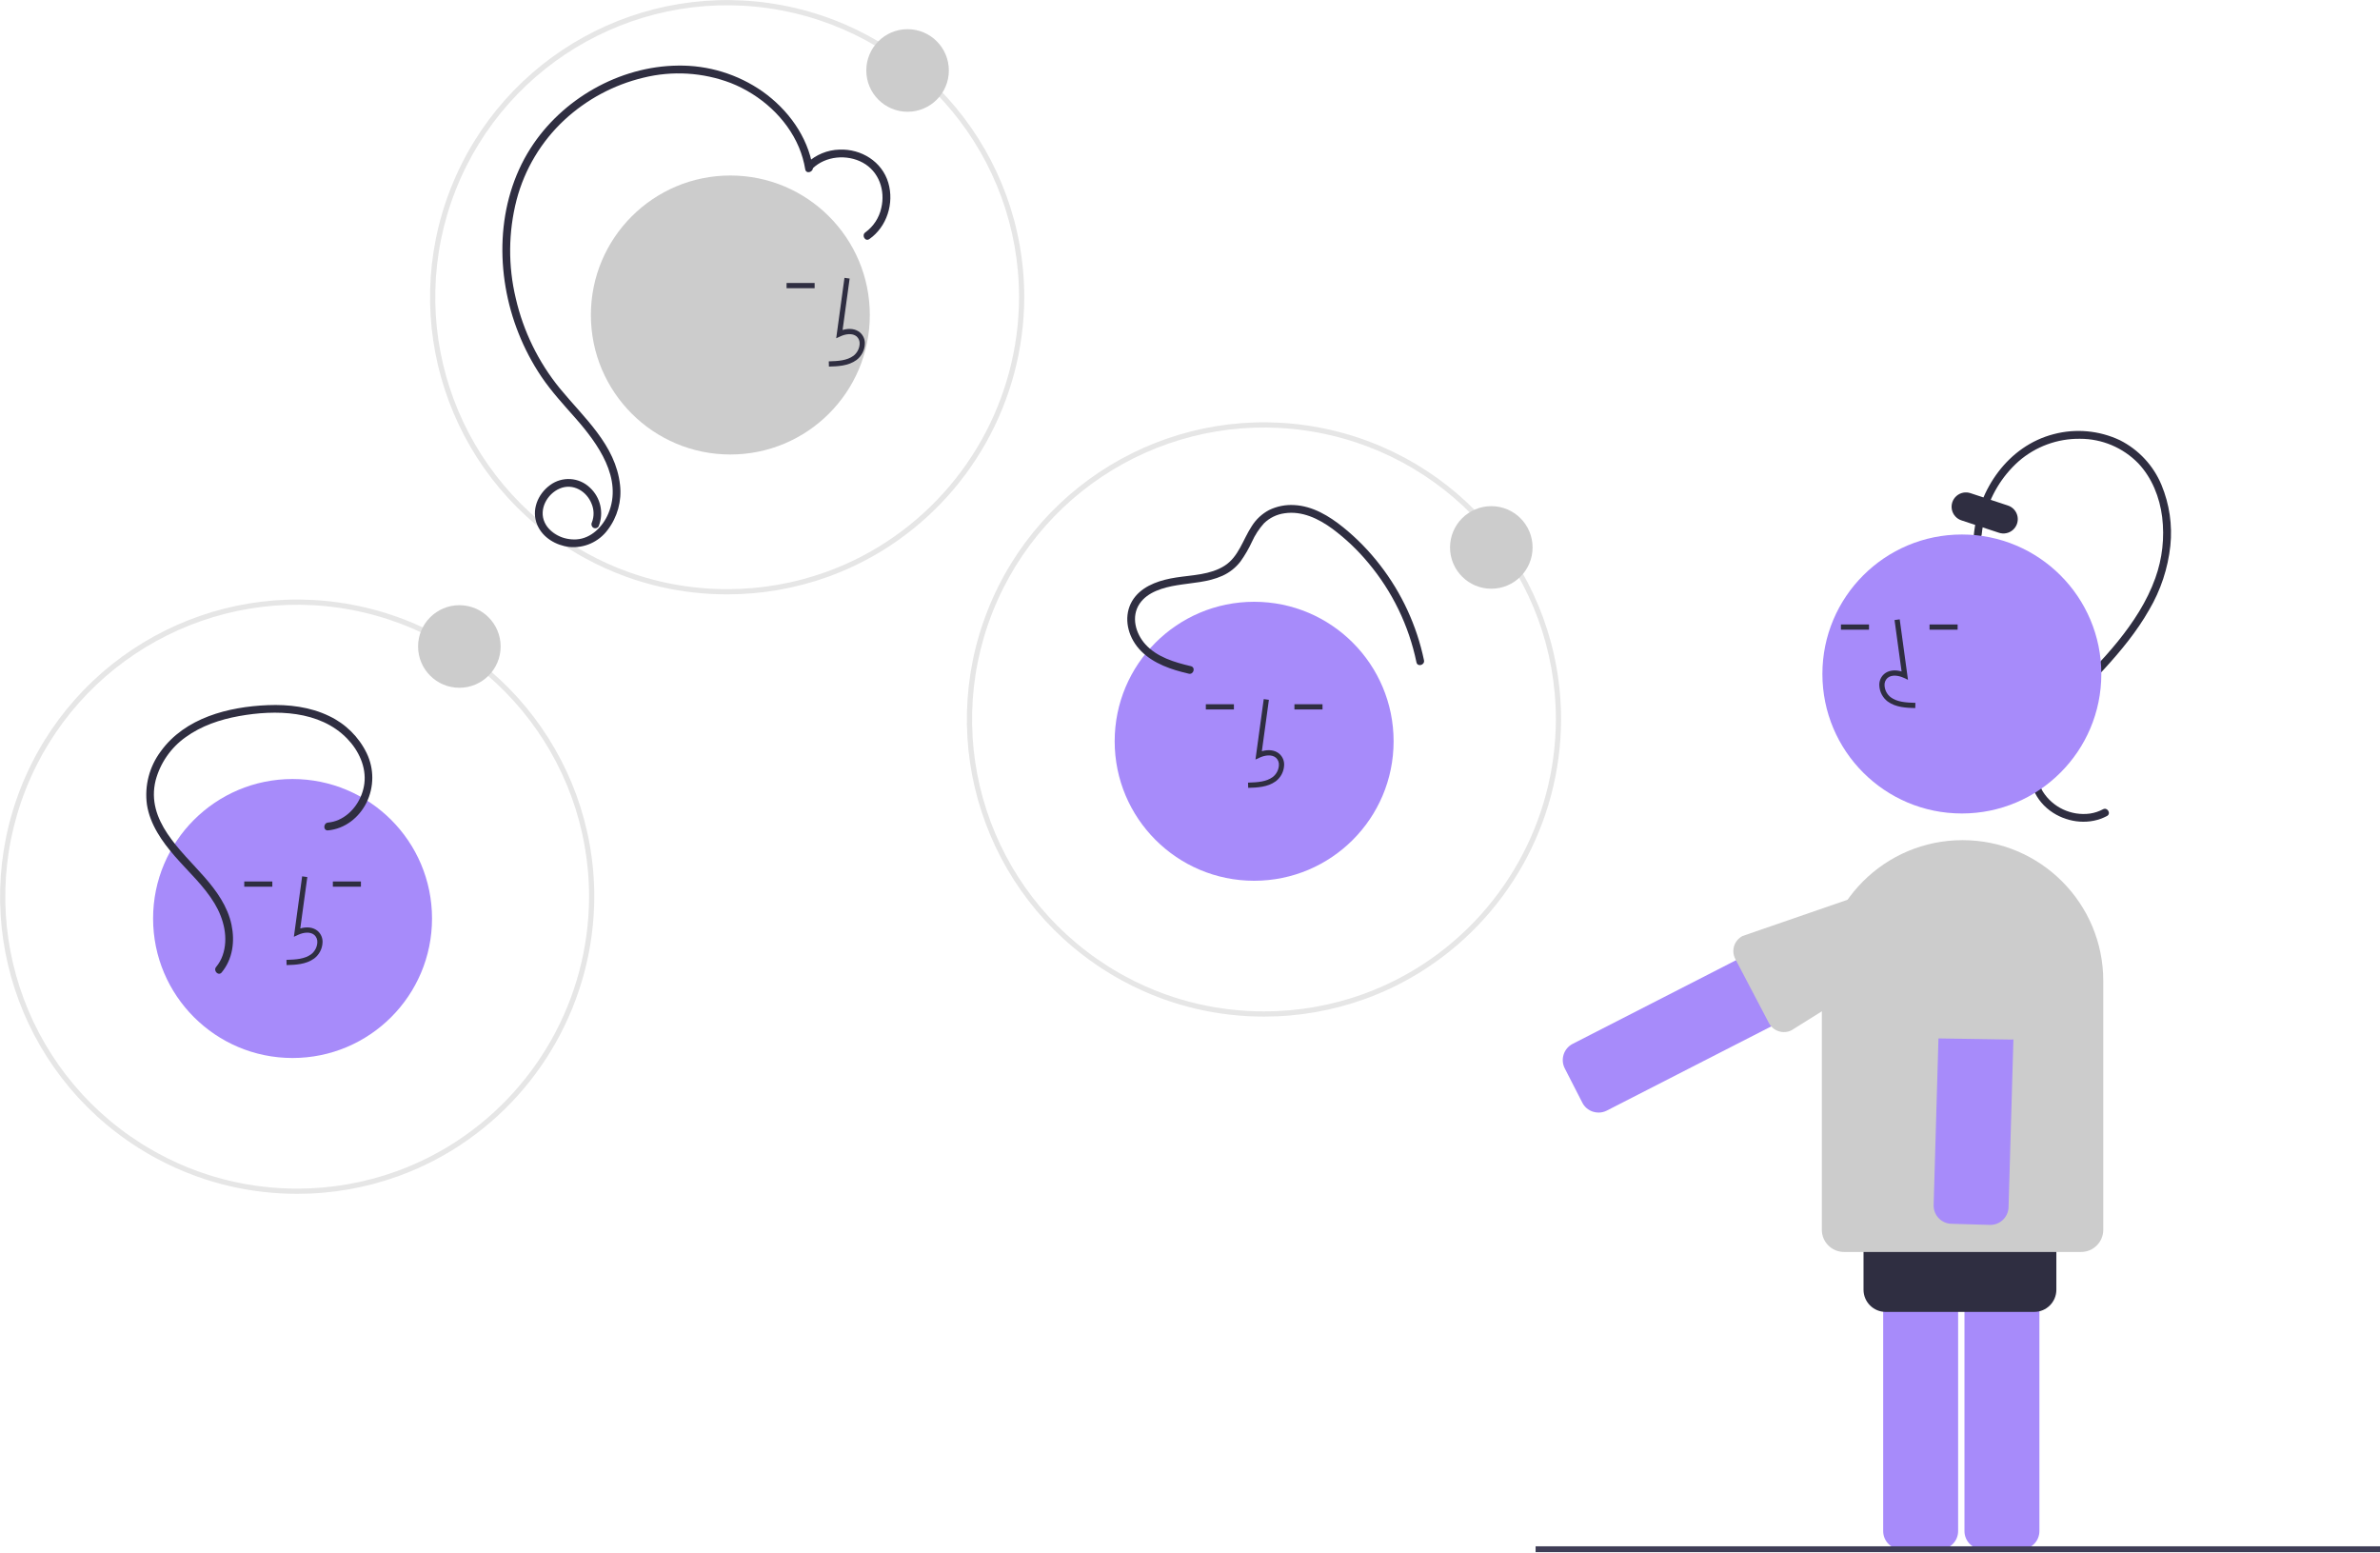
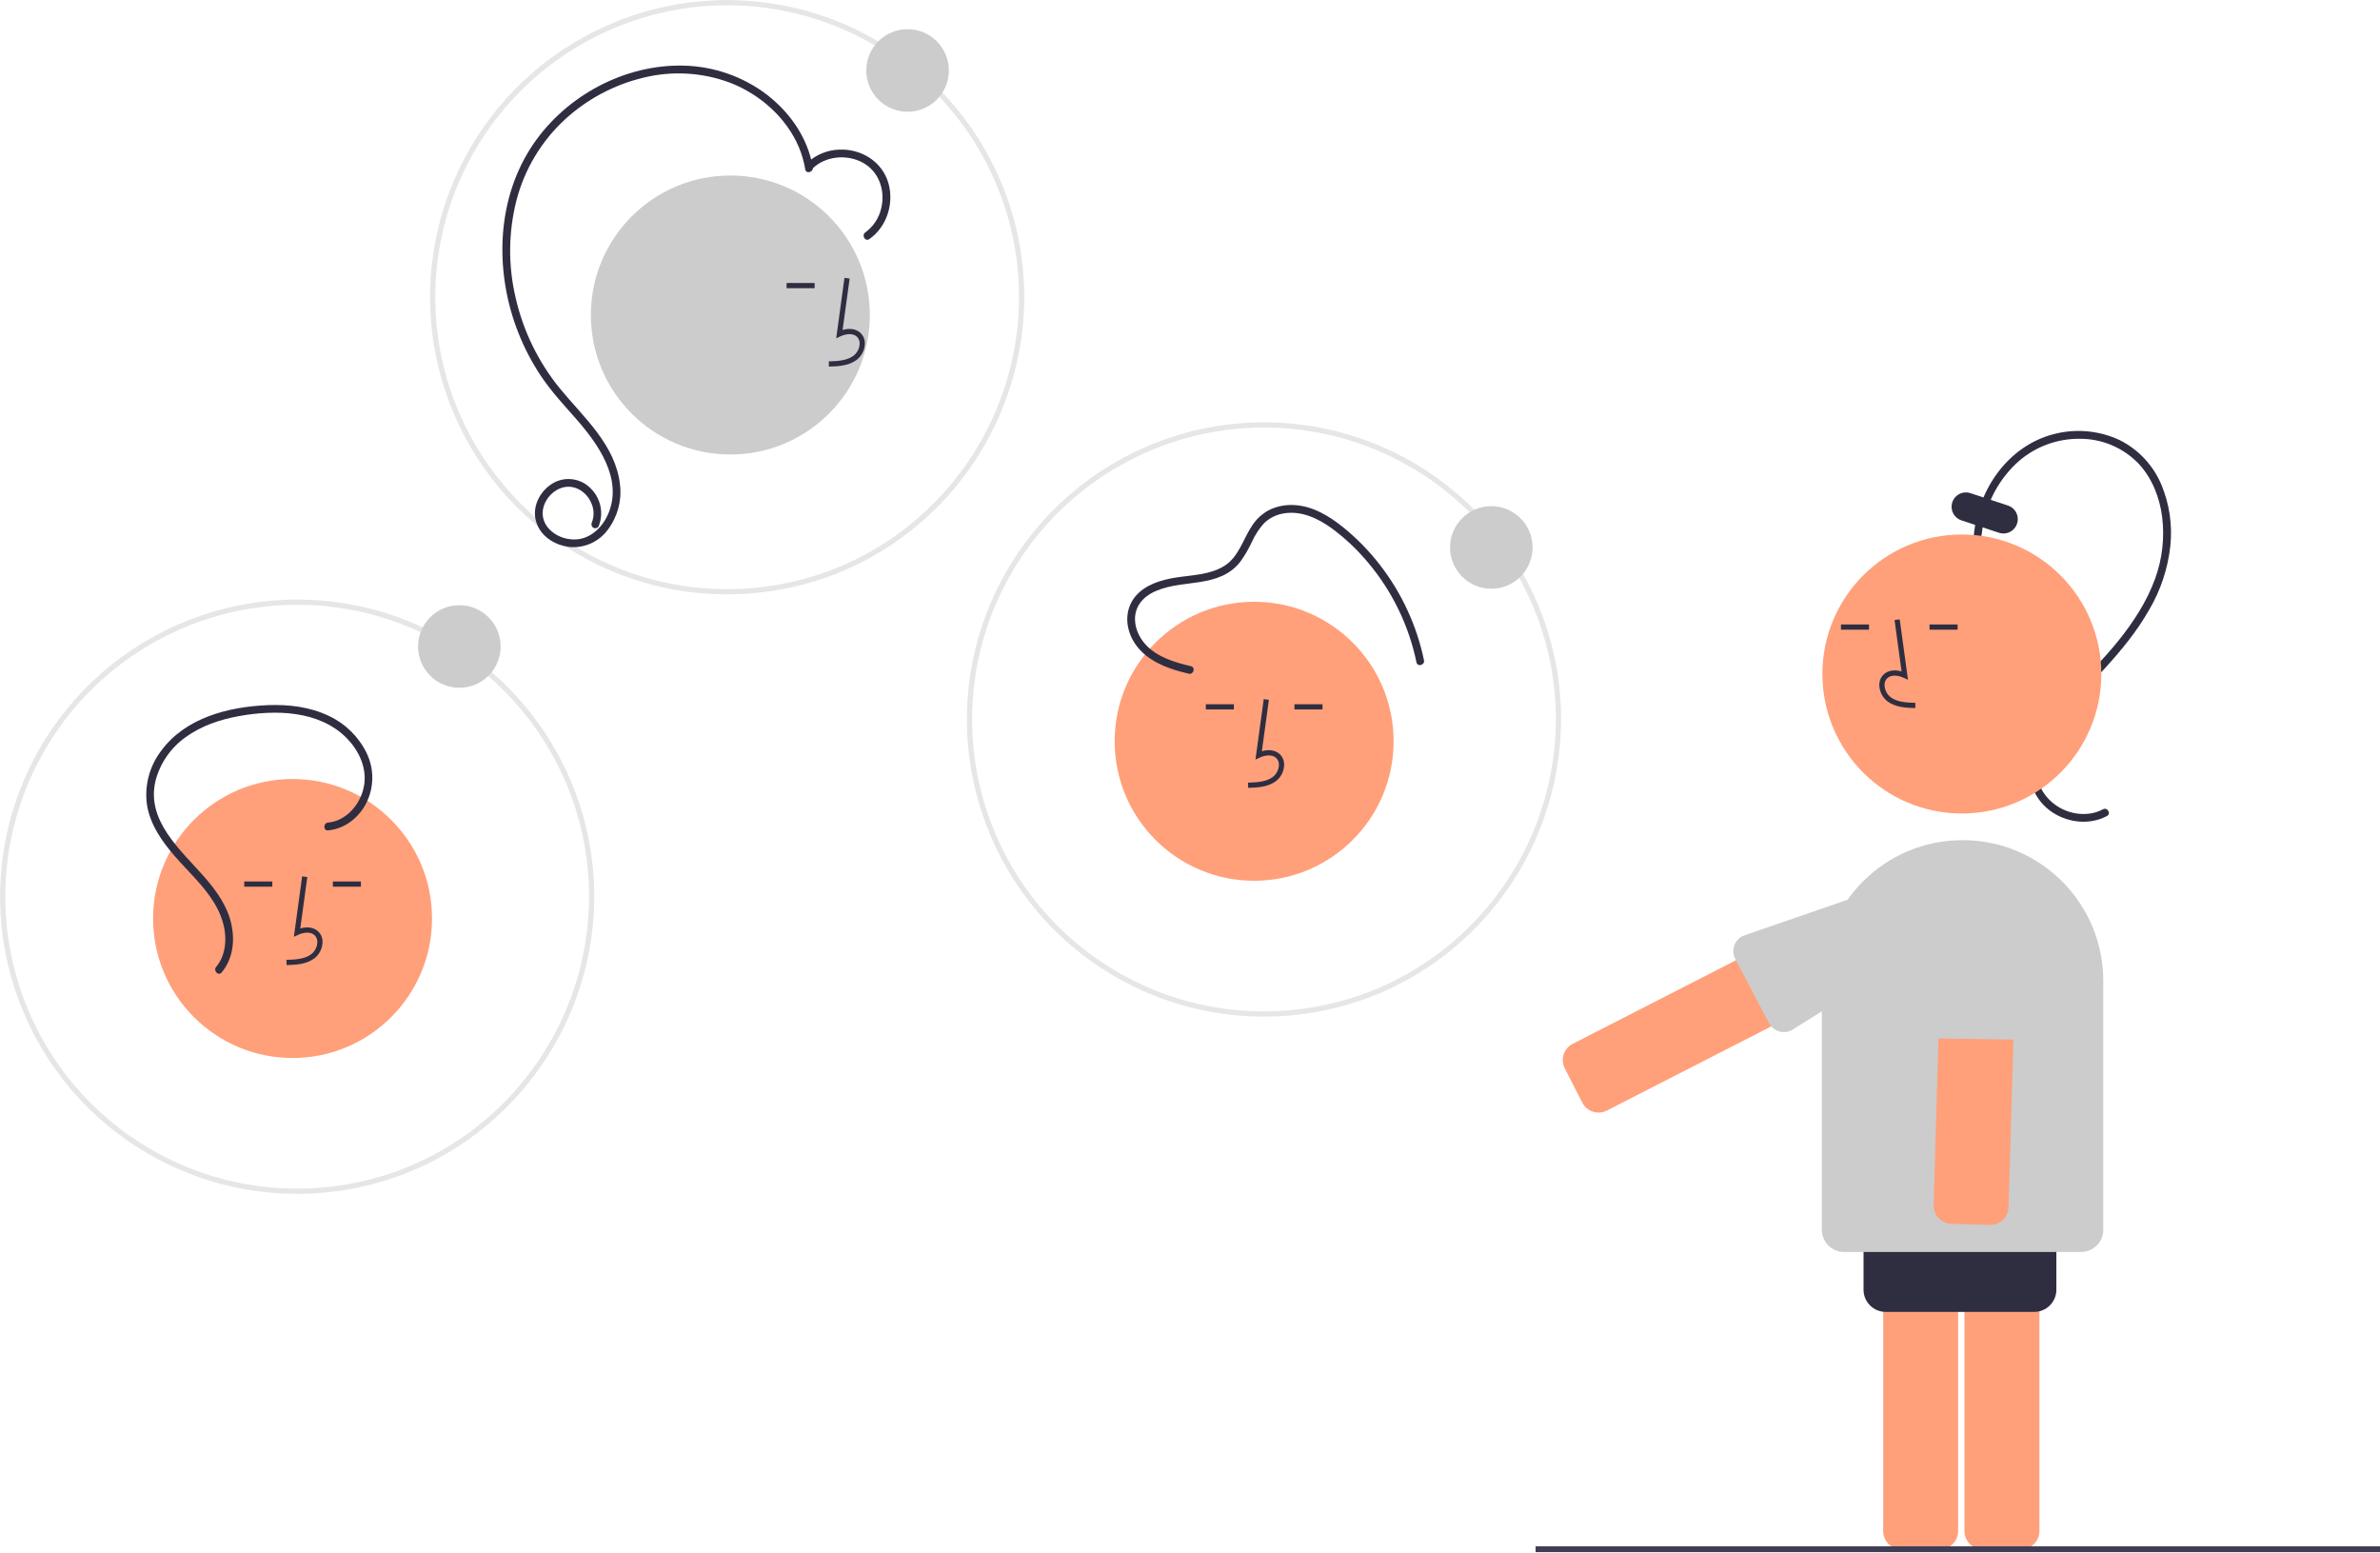
<svg xmlns="http://www.w3.org/2000/svg" id="acb0935a-a5d3-4db2-8c3a-1d54a68cd318" data-name="Layer 1" width="913.307" height="595.513" viewBox="0 0 913.307 595.513">
-   <path d="M887.763,746.68H873.004a7.008,7.008,0,0,1-7-7V616.667a7.008,7.008,0,0,1,7-7h14.759a7.008,7.008,0,0,1,7,7V739.68A7.008,7.008,0,0,1,887.763,746.68Z" transform="translate(-143.3464 -152.2437)" fill="#A78BFA" />
-   <path d="M918.956,746.68H904.196a7.008,7.008,0,0,1-7-7V616.667a7.008,7.008,0,0,1,7-7h14.76a7.008,7.008,0,0,1,7,7V739.68A7.008,7.008,0,0,1,918.956,746.68Z" transform="translate(-143.3464 -152.2437)" fill="#A78BFA" />
+   <path d="M887.763,746.68H873.004a7.008,7.008,0,0,1-7-7V616.667a7.008,7.008,0,0,1,7-7h14.759a7.008,7.008,0,0,1,7,7V739.68A7.008,7.008,0,0,1,887.763,746.68Z" transform="translate(-143.3464 -152.2437)" fill="#FFA07A" />
+   <path d="M918.956,746.68H904.196a7.008,7.008,0,0,1-7-7V616.667a7.008,7.008,0,0,1,7-7h14.76a7.008,7.008,0,0,1,7,7V739.68A7.008,7.008,0,0,1,918.956,746.68Z" transform="translate(-143.3464 -152.2437)" fill="#FFA07A" />
  <path d="M923.96,655.585h-57a8.51,8.51,0,0,1-8.5-8.5v-16a8.51,8.51,0,0,1,8.5-8.5h57a8.51,8.51,0,0,1,8.5,8.5v16A8.51,8.51,0,0,1,923.96,655.585Z" transform="translate(-143.3464 -152.2437)" fill="#2f2e41" />
  <path d="M900.806,357.308c1.742-17.359,13.15-33.959,30.567-38.477a37.3,37.3,0,0,1,25.475,2.311,33.729,33.729,0,0,1,15.956,17.171,47.98,47.98,0,0,1,3.402,23.311,61.339,61.339,0,0,1-8.117,24.556c-4.724,8.329-10.867,15.774-17.315,22.815-6.57,7.173-14.002,13.773-19.53,21.827-4.903,7.142-8.845,16.843-4.014,25.063a18.511,18.511,0,0,0,18.183,8.494,15.414,15.414,0,0,0,4.947-1.642c1.703-.909,3.22,1.68,1.514,2.59-6.47,3.454-14.515,2.672-20.627-1.213-7.045-4.477-10.19-12.379-8.87-20.548,1.506-9.313,8-17.31,14.235-24.013,6.513-7.003,13.335-13.689,19.368-21.128,5.959-7.348,11.28-15.459,14.47-24.418a51.06,51.06,0,0,0,2.61-23.387c-.95-7.537-3.881-15.006-9.139-20.582a31.115,31.115,0,0,0-22.385-9.446,35.198,35.198,0,0,0-23.59,8.673,42.746,42.746,0,0,0-13.028,21.719,44.018,44.018,0,0,0-1.11,6.324c-.191,1.903-3.193,1.923-3,0Z" transform="translate(-143.3464 -152.2437)" fill="#2f2e41" />
  <path d="M910.352,356.62,896.108,351.917a5.5,5.5,0,1,1,3.449-10.444l14.244,4.703a5.5,5.5,0,1,1-3.449,10.444Z" transform="translate(-143.3464 -152.2437)" fill="#2f2e41" />
  <rect x="589.275" y="593.272" width="324.033" height="2.241" fill="#3f3d56" />
  <path d="M628.322,542.285a114.633,114.633,0,0,1-25.717-2.926,113.133,113.133,0,0,1-12.801-3.774h-0l-.175-.06a113.828,113.828,0,0,1-15.638-7.043c-1.292-.694-2.598-1.439-3.877-2.211-.88-.521-1.748-1.055-2.616-1.6A114.007,114.007,0,1,1,742.4,428.285v-.001a114.571,114.571,0,0,1-54.75,97.405c-1.958,1.194-3.978,2.339-6.172,3.499-2.984,1.58-6.033,3.018-9.072,4.279l-.563.241c-1.051.435-2.103.85-3.164,1.243-.483.188-.991.38-1.499.563a113.947,113.947,0,0,1-38.746,6.77Zm-38.169-8.697.167.057A110.928,110.928,0,0,0,603.056,537.41a112.577,112.577,0,0,0,25.268,2.875c.036,0,.073.002.11,0a111.959,111.959,0,0,0,38.068-6.65c.492-.178.984-.364,1.467-.553.842-.312,1.668-.634,2.492-.968v-.001l.622-.264c3.165-1.292,6.348-2.781,9.46-4.429,2.159-1.142,4.143-2.267,6.067-3.439a112.562,112.562,0,0,0,53.791-95.695v-.001A112.007,112.007,0,1,0,568.564,522.979c.851.534,1.703,1.059,2.575,1.575,1.259.759,2.536,1.487,3.804,2.169A111.849,111.849,0,0,0,590.153,533.588Z" transform="translate(-143.3464 -152.2437)" fill="#e6e6e6" />
  <path d="M422.322,380.285a114.633,114.633,0,0,1-25.717-2.926,113.133,113.133,0,0,1-12.801-3.774h-0l-.175-.06a113.828,113.828,0,0,1-15.638-7.043c-1.292-.694-2.598-1.439-3.877-2.211-.88-.521-1.748-1.055-2.616-1.6A114.007,114.007,0,1,1,536.4,266.285v-.001a114.571,114.571,0,0,1-54.75,97.405c-1.958,1.194-3.978,2.339-6.172,3.499-2.984,1.58-6.033,3.018-9.072,4.279l-.563.241c-1.051.435-2.103.85-3.164,1.243-.483.188-.991.38-1.499.563a113.947,113.947,0,0,1-38.746,6.77C422.397,380.284,422.361,380.285,422.322,380.285Zm-38.169-8.697.167.057A110.928,110.928,0,0,0,397.056,375.41a112.577,112.577,0,0,0,25.268,2.875c.037,0,.073.001.11,0a111.959,111.959,0,0,0,38.068-6.65c.492-.178.984-.364,1.467-.553.842-.312,1.668-.634,2.492-.968v-.001l.622-.264c3.165-1.292,6.348-2.781,9.46-4.429,2.159-1.142,4.143-2.267,6.067-3.439a112.562,112.562,0,0,0,53.791-95.695v-.001A112.007,112.007,0,1,0,362.564,360.979c.851.534,1.703,1.059,2.575,1.575,1.259.759,2.536,1.487,3.804,2.169A111.849,111.849,0,0,0,384.153,371.588Z" transform="translate(-143.3464 -152.2437)" fill="#e6e6e6" />
  <path d="M257.322,610.285a114.633,114.633,0,0,1-25.717-2.926,113.133,113.133,0,0,1-12.801-3.774h-0l-.175-.06a113.828,113.828,0,0,1-15.638-7.043c-1.292-.694-2.598-1.439-3.877-2.211-.88-.521-1.748-1.055-2.616-1.6A114.007,114.007,0,1,1,371.4,496.285v-.001a114.571,114.571,0,0,1-54.75,97.405c-1.958,1.194-3.978,2.339-6.172,3.499-2.984,1.58-6.033,3.018-9.072,4.279l-.563.241c-1.051.435-2.103.85-3.164,1.243-.483.188-.991.38-1.499.563a113.947,113.947,0,0,1-38.746,6.77C257.397,610.286,257.36,610.285,257.322,610.285Zm-38.169-8.697.167.057A110.928,110.928,0,0,0,232.056,605.41a112.577,112.577,0,0,0,25.268,2.875c.036.002.071.001.11,0a111.959,111.959,0,0,0,38.068-6.65c.492-.178.984-.364,1.467-.553.842-.312,1.668-.634,2.492-.968v-.001l.622-.264c3.165-1.292,6.348-2.781,9.46-4.429,2.159-1.142,4.143-2.267,6.067-3.439a112.562,112.562,0,0,0,53.791-95.695v-.001A112.007,112.007,0,1,0,197.564,590.979c.851.534,1.703,1.059,2.575,1.575,1.259.759,2.536,1.487,3.804,2.169A111.849,111.849,0,0,0,219.153,601.588Z" transform="translate(-143.3464 -152.2437)" fill="#e6e6e6" />
  <circle cx="176.275" cy="248.038" r="15.839" fill="#ccc" />
  <circle cx="348.275" cy="27.038" r="15.839" fill="#ccc" />
  <circle cx="572.275" cy="210.038" r="15.839" fill="#ccc" />
-   <circle cx="752.85" cy="258.591" r="53.519" fill="#A78BFA" />
-   <path d="M756.779,579.106a7.027,7.027,0,0,1-2.157-.342,6.953,6.953,0,0,1-4.081-3.473l-6.725-13.139a6.999,6.999,0,0,1,3.043-9.42l109.503-56.048a7.001,7.001,0,0,1,9.421,3.043l6.725,13.139a7,7,0,0,1-3.042,9.42L759.963,578.335A6.94,6.94,0,0,1,756.779,579.106Z" transform="translate(-143.3464 -152.2437)" fill="#A78BFA" />
+   <circle cx="752.85" cy="258.591" r="53.519" fill="#FFA07A" />
+   <path d="M756.779,579.106a7.027,7.027,0,0,1-2.157-.342,6.953,6.953,0,0,1-4.081-3.473l-6.725-13.139a6.999,6.999,0,0,1,3.043-9.42l109.503-56.048a7.001,7.001,0,0,1,9.421,3.043l6.725,13.139a7,7,0,0,1-3.042,9.42L759.963,578.335A6.94,6.94,0,0,1,756.779,579.106Z" transform="translate(-143.3464 -152.2437)" fill="#FFA07A" />
  <path d="M941.96,632.585h-91a8.51,8.51,0,0,1-8.5-8.5v-95.5a54,54,0,0,1,108,0v95.5A8.51,8.51,0,0,1,941.96,632.585Z" transform="translate(-143.3464 -152.2437)" fill="#ccc" />
-   <path d="M907.123,622.206c-.069,0-.139-.001-.208-.003l-14.754-.427a7.001,7.001,0,0,1-6.794-7.2l3.561-122.963a6.96,6.96,0,0,1,2.193-4.888c.136-.129.277-.251.42-.366a6.986,6.986,0,0,1,4.588-1.54l14.752.427a7.011,7.011,0,0,1,6.795,7.201L914.115,615.41a7.008,7.008,0,0,1-6.992,6.796Z" transform="translate(-143.3464 -152.2437)" fill="#A78BFA" />
+   <path d="M907.123,622.206c-.069,0-.139-.001-.208-.003l-14.754-.427a7.001,7.001,0,0,1-6.794-7.2l3.561-122.963a6.96,6.96,0,0,1,2.193-4.888c.136-.129.277-.251.42-.366a6.986,6.986,0,0,1,4.588-1.54l14.752.427a7.011,7.011,0,0,1,6.795,7.201L914.115,615.41a7.008,7.008,0,0,1-6.992,6.796Z" transform="translate(-143.3464 -152.2437)" fill="#FFA07A" />
  <path d="M892.854,482.131a6.448,6.448,0,0,1,4.261-1.43l14.753.427a6.508,6.508,0,0,1,6.31,6.686l3.439,56.963a6.506,6.506,0,0,1-6.686,6.308l-0.0 0-27.753-.428a6.499,6.499,0,0,1-6.309-6.685l6.093-55.887c.05-1.735,4.242-4.422,5.504-5.615C892.59,482.351,892.721,482.238,892.854,482.131Z" transform="translate(-143.3464 -152.2437)" fill="#ccc" />
  <path d="M872.104,492.297a6.448,6.448,0,0,1,3.294,3.057l6.682,13.159a6.509,6.509,0,0,1-2.853,8.739l-48.378,30.269a6.506,6.506,0,0,1-8.738-2.853l-0-0-12.901-24.577a6.499,6.499,0,0,1,2.853-8.738l54.596-18.853a6.461,6.461,0,0,1,4.96-.383C871.784,492.171,871.946,492.232,872.104,492.297Z" transform="translate(-143.3464 -152.2437)" fill="#ccc" />
  <path d="M878.316,423.912c-3.306-.093-7.421-.208-10.59-2.523a8.13,8.13,0,0,1-3.2-6.071,5.47,5.47,0,0,1,1.86-4.494c1.656-1.399,4.073-1.727,6.679-.961l-2.7-19.727,1.981-.271,3.174,23.19-1.655-.759c-1.918-.881-4.552-1.328-6.188.055a3.514,3.514,0,0,0-1.152,2.896,6.144,6.144,0,0,0,2.381,4.527c2.466,1.802,5.746,2.035,9.466,2.139Z" transform="translate(-143.3464 -152.2437)" fill="#2f2e41" />
  <rect x="706.448" y="239.594" width="10.772" height="2" fill="#2f2e41" />
  <rect x="740.448" y="239.594" width="10.772" height="2" fill="#2f2e41" />
-   <circle cx="481.266" cy="284.404" r="53.519" fill="#A78BFA" />
+   <circle cx="481.266" cy="284.404" r="53.519" fill="#FFA07A" />
  <path d="M600.332,407.832c-6.247-1.473-12.991-3.456-17.446-8.374-3.793-4.187-5.572-10.648-2.211-15.612,3.069-4.532,9.123-6.195,14.218-7.045,5.922-.988,12.008-1.132,17.566-3.653a18.174,18.174,0,0,0,6.932-5.5,47.273,47.273,0,0,0,4.386-7.548,27.527,27.527,0,0,1,4.602-7.069,13.932,13.932,0,0,1,7.894-3.854c6.705-1.019,13.07,2.079,18.345,5.927a79.663,79.663,0,0,1,13.805,13.1,86.633,86.633,0,0,1,18.476,38.152c.39,1.89,3.282,1.09,2.893-.798a89.462,89.462,0,0,0-16.869-36.524,86.528,86.528,0,0,0-14.107-14.457c-5.436-4.379-11.713-8.196-18.863-8.557a19.438,19.438,0,0,0-9.589,1.904,17.446,17.446,0,0,0-6.682,6.223c-3.369,5.109-4.994,11.712-10.429,15.168-5.505,3.501-12.398,3.535-18.643,4.509-5.555.866-11.739,2.696-15.499,7.157-4.159,4.934-4.003,11.658-.896,17.1,3.452,6.047,9.866,9.346,16.306,11.314,1.654.505,3.33.931,5.013,1.328,1.878.443,2.679-2.449.798-2.893Z" transform="translate(-143.3464 -152.2437)" fill="#2f2e41" />
  <path d="M622.327,454.517l-.056-2c3.721-.104,7.001-.337,9.466-2.138a6.148,6.148,0,0,0,2.381-4.528,3.514,3.514,0,0,0-1.153-2.895c-1.636-1.382-4.269-.935-6.188-.055l-1.655.759,3.173-23.19,1.981.271-2.699,19.727c2.607-.767,5.023-.437,6.678.961a5.471,5.471,0,0,1,1.86,4.492,8.133,8.133,0,0,1-3.2,6.073C629.75,454.309,625.634,454.425,622.327,454.517Z" transform="translate(-143.3464 -152.2437)" fill="#2f2e41" />
  <rect x="496.731" y="270.199" width="10.771" height="2" fill="#2f2e41" />
  <rect x="462.731" y="270.199" width="10.771" height="2" fill="#2f2e41" />
-   <circle cx="112.266" cy="352.404" r="53.519" fill="#A78BFA" />
+   <circle cx="112.266" cy="352.404" r="53.519" fill="#FFA07A" />
  <path d="M253.327,522.517l-.056-2c3.721-.104,7.001-.337,9.466-2.138a6.148,6.148,0,0,0,2.381-4.528,3.514,3.514,0,0,0-1.153-2.895c-1.636-1.382-4.269-.935-6.188-.055l-1.655.759,3.173-23.19,1.981.271-2.699,19.727c2.607-.767,5.023-.437,6.678.961a5.471,5.471,0,0,1,1.86,4.492,8.133,8.133,0,0,1-3.2,6.073C260.75,522.309,256.634,522.425,253.327,522.517Z" transform="translate(-143.3464 -152.2437)" fill="#2f2e41" />
  <rect x="127.731" y="338.199" width="10.771" height="2" fill="#2f2e41" />
  <rect x="93.731" y="338.199" width="10.771" height="2" fill="#2f2e41" />
  <circle cx="280.265" cy="120.857" r="53.519" fill="#ccc" />
  <path d="M461.437,292.892l-.056-2c3.721-.104,7.001-.337,9.466-2.138a6.148,6.148,0,0,0,2.381-4.528,3.514,3.514,0,0,0-1.153-2.895c-1.636-1.383-4.269-.936-6.188-.055l-1.655.759,3.173-23.19,1.981.271-2.699,19.727c2.608-.767,5.023-.438,6.678.961a5.471,5.471,0,0,1,1.86,4.492,8.133,8.133,0,0,1-3.2,6.073C468.86,292.684,464.744,292.8,461.437,292.892Z" transform="translate(-143.3464 -152.2437)" fill="#2f2e41" />
  <rect x="301.841" y="108.575" width="10.771" height="2" fill="#2f2e41" />
  <path d="M455.247,216.427c-1.999-11.916-9.547-22.159-19.259-29.074a55.109,55.109,0,0,0-32.519-9.942c-22.493.247-44.487,12.846-56.546,31.75-13.36,20.943-13.624,48.293-4.592,70.937a87.822,87.822,0,0,0,8.732,16.611c3.877,5.745,8.574,10.813,13.142,16.001,8.513,9.669,18.274,23.117,12.569,36.609-2.107,4.983-6.552,9.514-12.209,9.871-4.775.301-10.07-1.983-12.187-6.472-2.372-5.029.912-10.98,5.764-13.039,5.089-2.159,10.379,1.026,12.258,5.924a9.517,9.517,0,0,1,.089,7.061,1.553,1.553,0,0,0,.538,2.052,1.509,1.509,0,0,0,2.052-.538,13.418,13.418,0,0,0-3.362-14.848,11.877,11.877,0,0,0-15.313-.947c-4.756,3.474-7.271,9.692-4.861,15.303,2.087,4.858,7.136,7.792,12.235,8.411a16.372,16.372,0,0,0,14.748-6.53,23.93,23.93,0,0,0,4.754-17.271c-1.669-15.354-13.936-25.851-23.144-37.087A84.878,84.878,0,0,1,341.266,266.682a78.317,78.317,0,0,1,.323-37.781,64.185,64.185,0,0,1,18.336-30.626A67.884,67.884,0,0,1,390.17,182.07,56.241,56.241,0,0,1,423.86,184.12c11.273,4.472,21.278,13.321,26.045,24.589a37.979,37.979,0,0,1,2.448,8.516c.319,1.9,3.21,1.094,2.893-.798Z" transform="translate(-143.3464 -152.2437)" fill="#2f2e41" />
  <path d="M455.181,216.879c5.009-4.826,13.174-5.521,19.209-2.253,6.242,3.381,8.747,10.663,7.146,17.401a15.729,15.729,0,0,1-6.111,9.362c-1.573,1.095-.076,3.697,1.514,2.59,6.753-4.701,9.596-13.759,7.291-21.596-2.406-8.182-10.398-13.067-18.744-12.741a18.875,18.875,0,0,0-12.426,5.115c-1.393,1.342.73,3.462,2.121,2.121Z" transform="translate(-143.3464 -152.2437)" fill="#2f2e41" />
  <path d="M269.241,470.835c6.455-.6,11.86-4.875,14.726-10.595a21.69,21.69,0,0,0,.08-19.058,30.509,30.509,0,0,0-14.389-14.207c-7.295-3.534-15.534-4.512-23.558-4.188-15.121.611-31.781,4.856-41.077,17.75A27.836,27.836,0,0,0,199.731,460.951c1.176,7.593,5.798,14.169,10.732,19.837,5.171,5.941,11.139,11.291,15.226,18.096,3.537,5.889,5.439,13.304,3.073,19.986a14.383,14.383,0,0,1-2.474,4.352c-1.223,1.476.888,3.61,2.121,2.121,4.256-5.136,5.116-11.915,3.776-18.305-1.475-7.035-5.732-12.983-10.386-18.296-9.056-10.339-22.543-21.628-18.737-37.073A29.763,29.763,0,0,1,214.563,435.095c6.053-4.389,13.24-6.803,20.543-8.115,13.975-2.509,30.899-2.247,41.458,8.642,4.388,4.526,7.407,10.849,6.598,17.267-.729,5.787-4.424,11.463-9.826,13.877a13.066,13.066,0,0,1-4.095,1.069c-1.906.177-1.925,3.179,0,3Z" transform="translate(-143.3464 -152.2437)" fill="#2f2e41" />
</svg>
